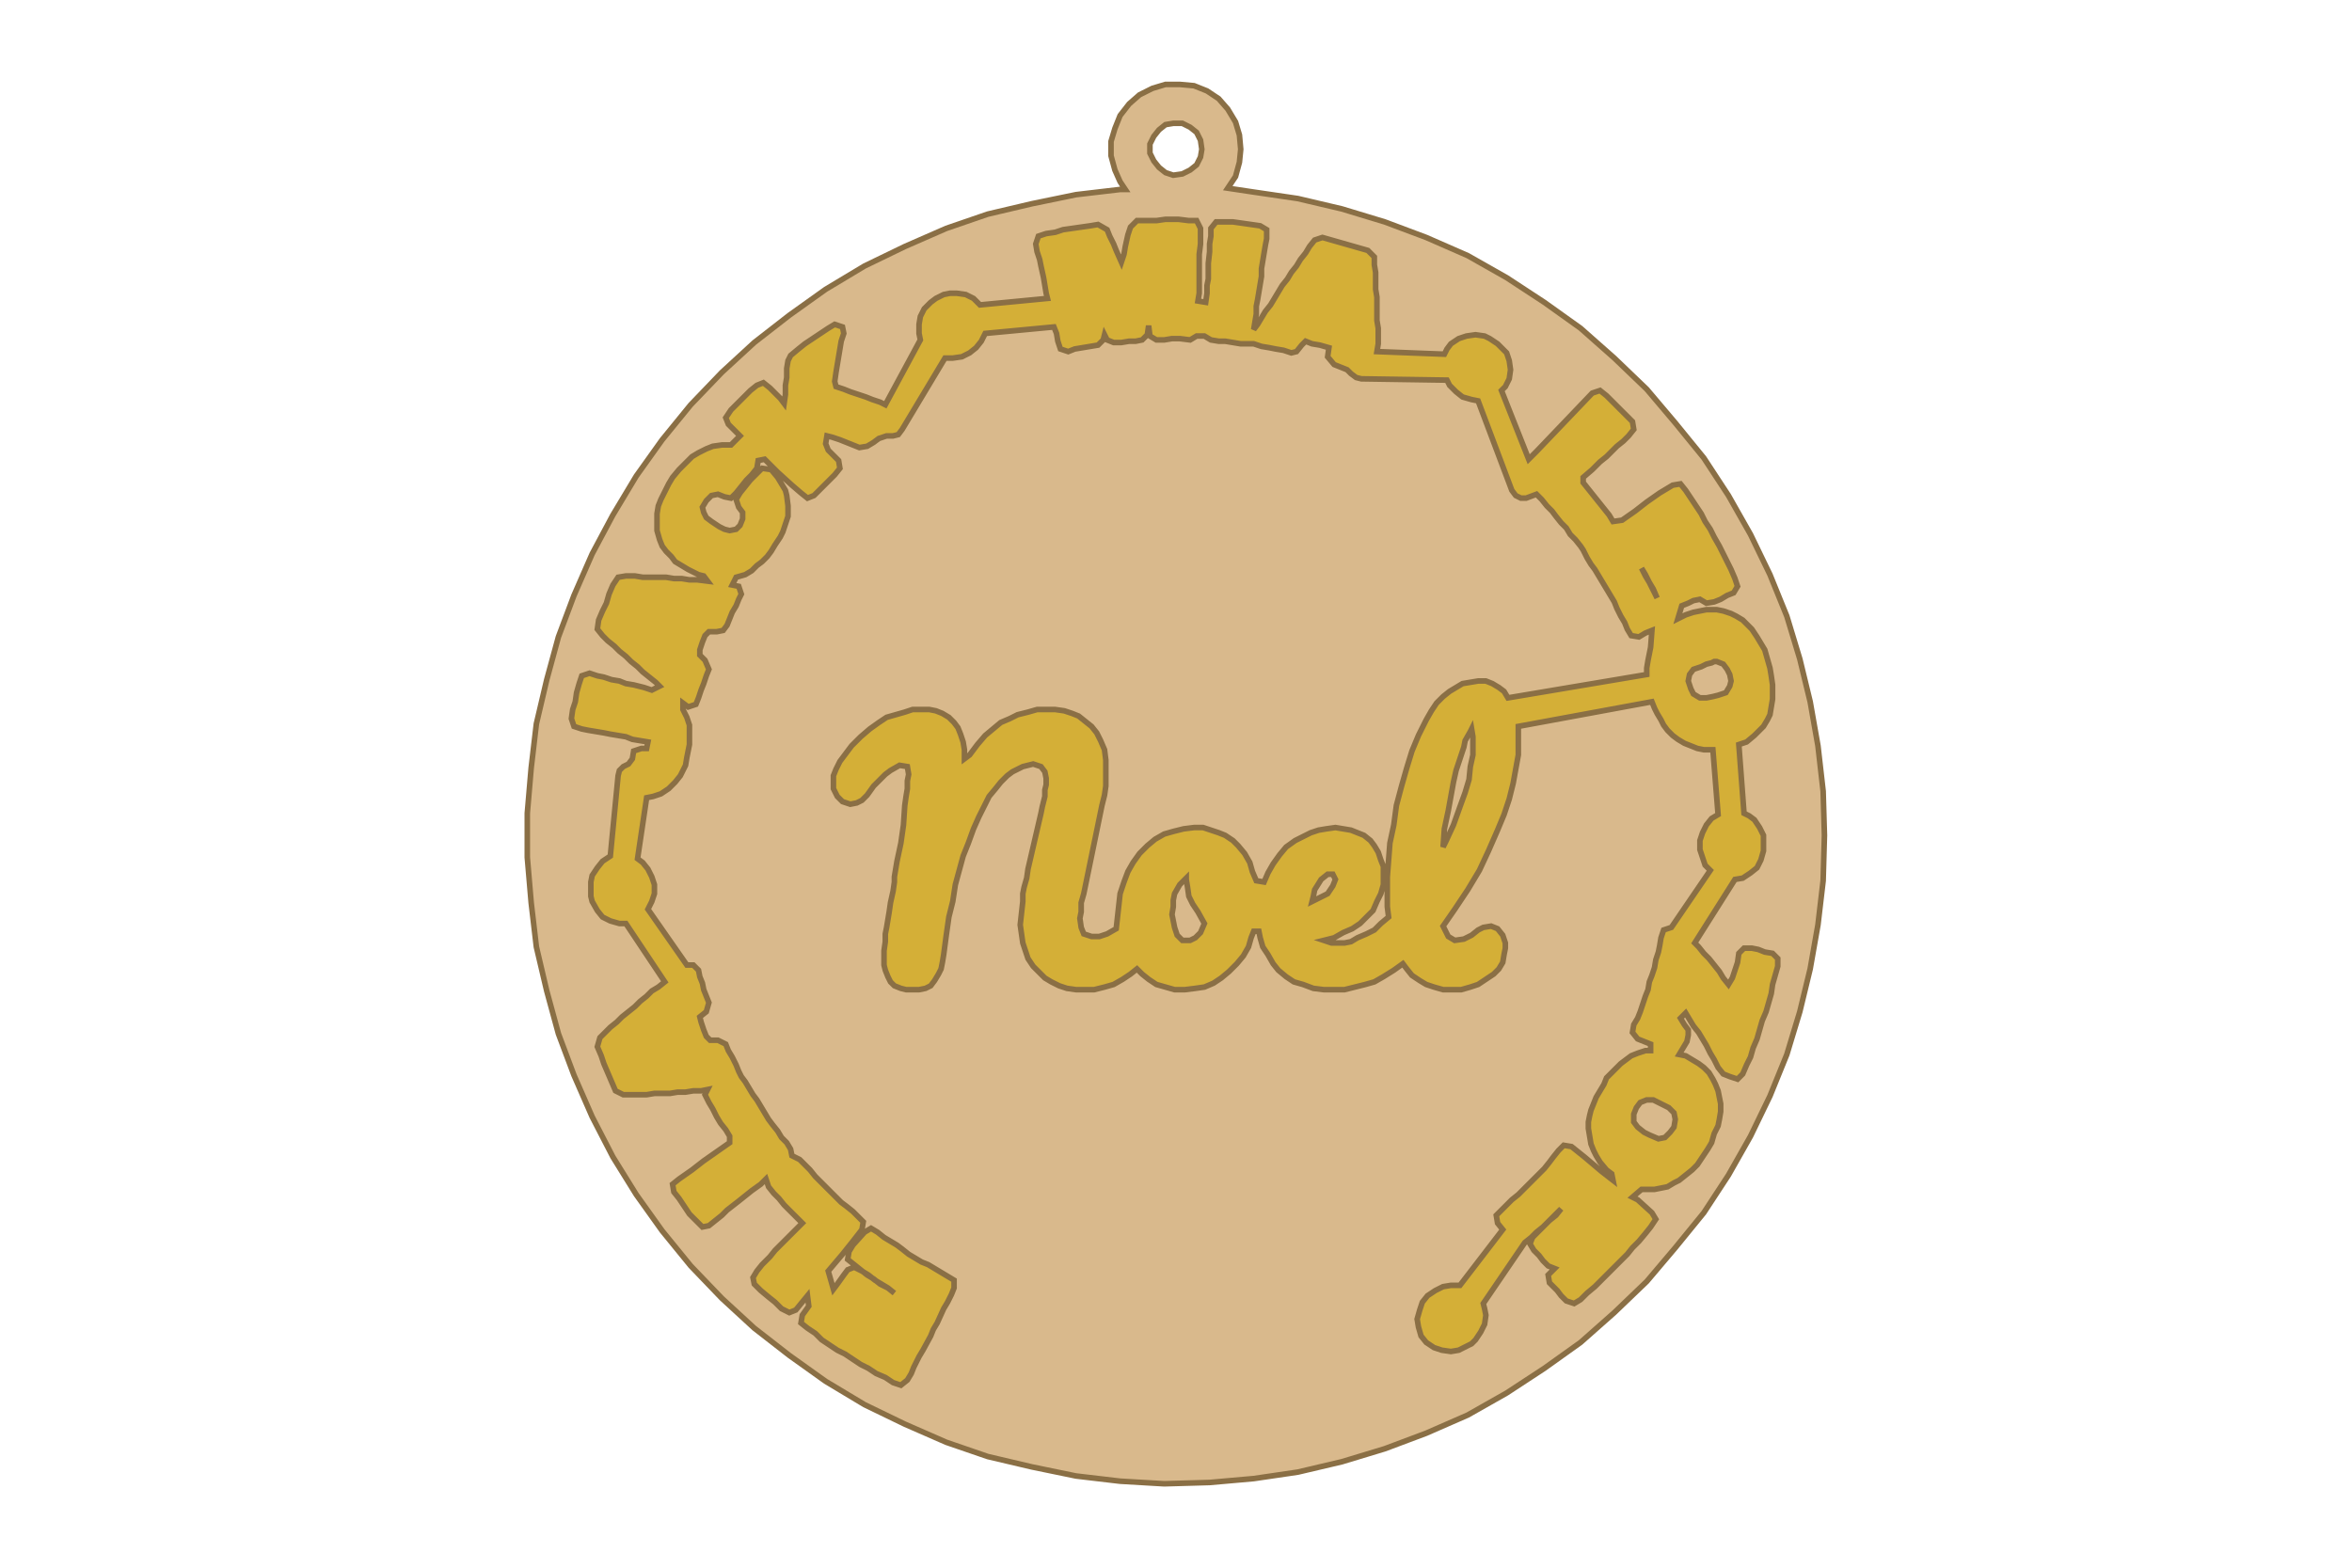
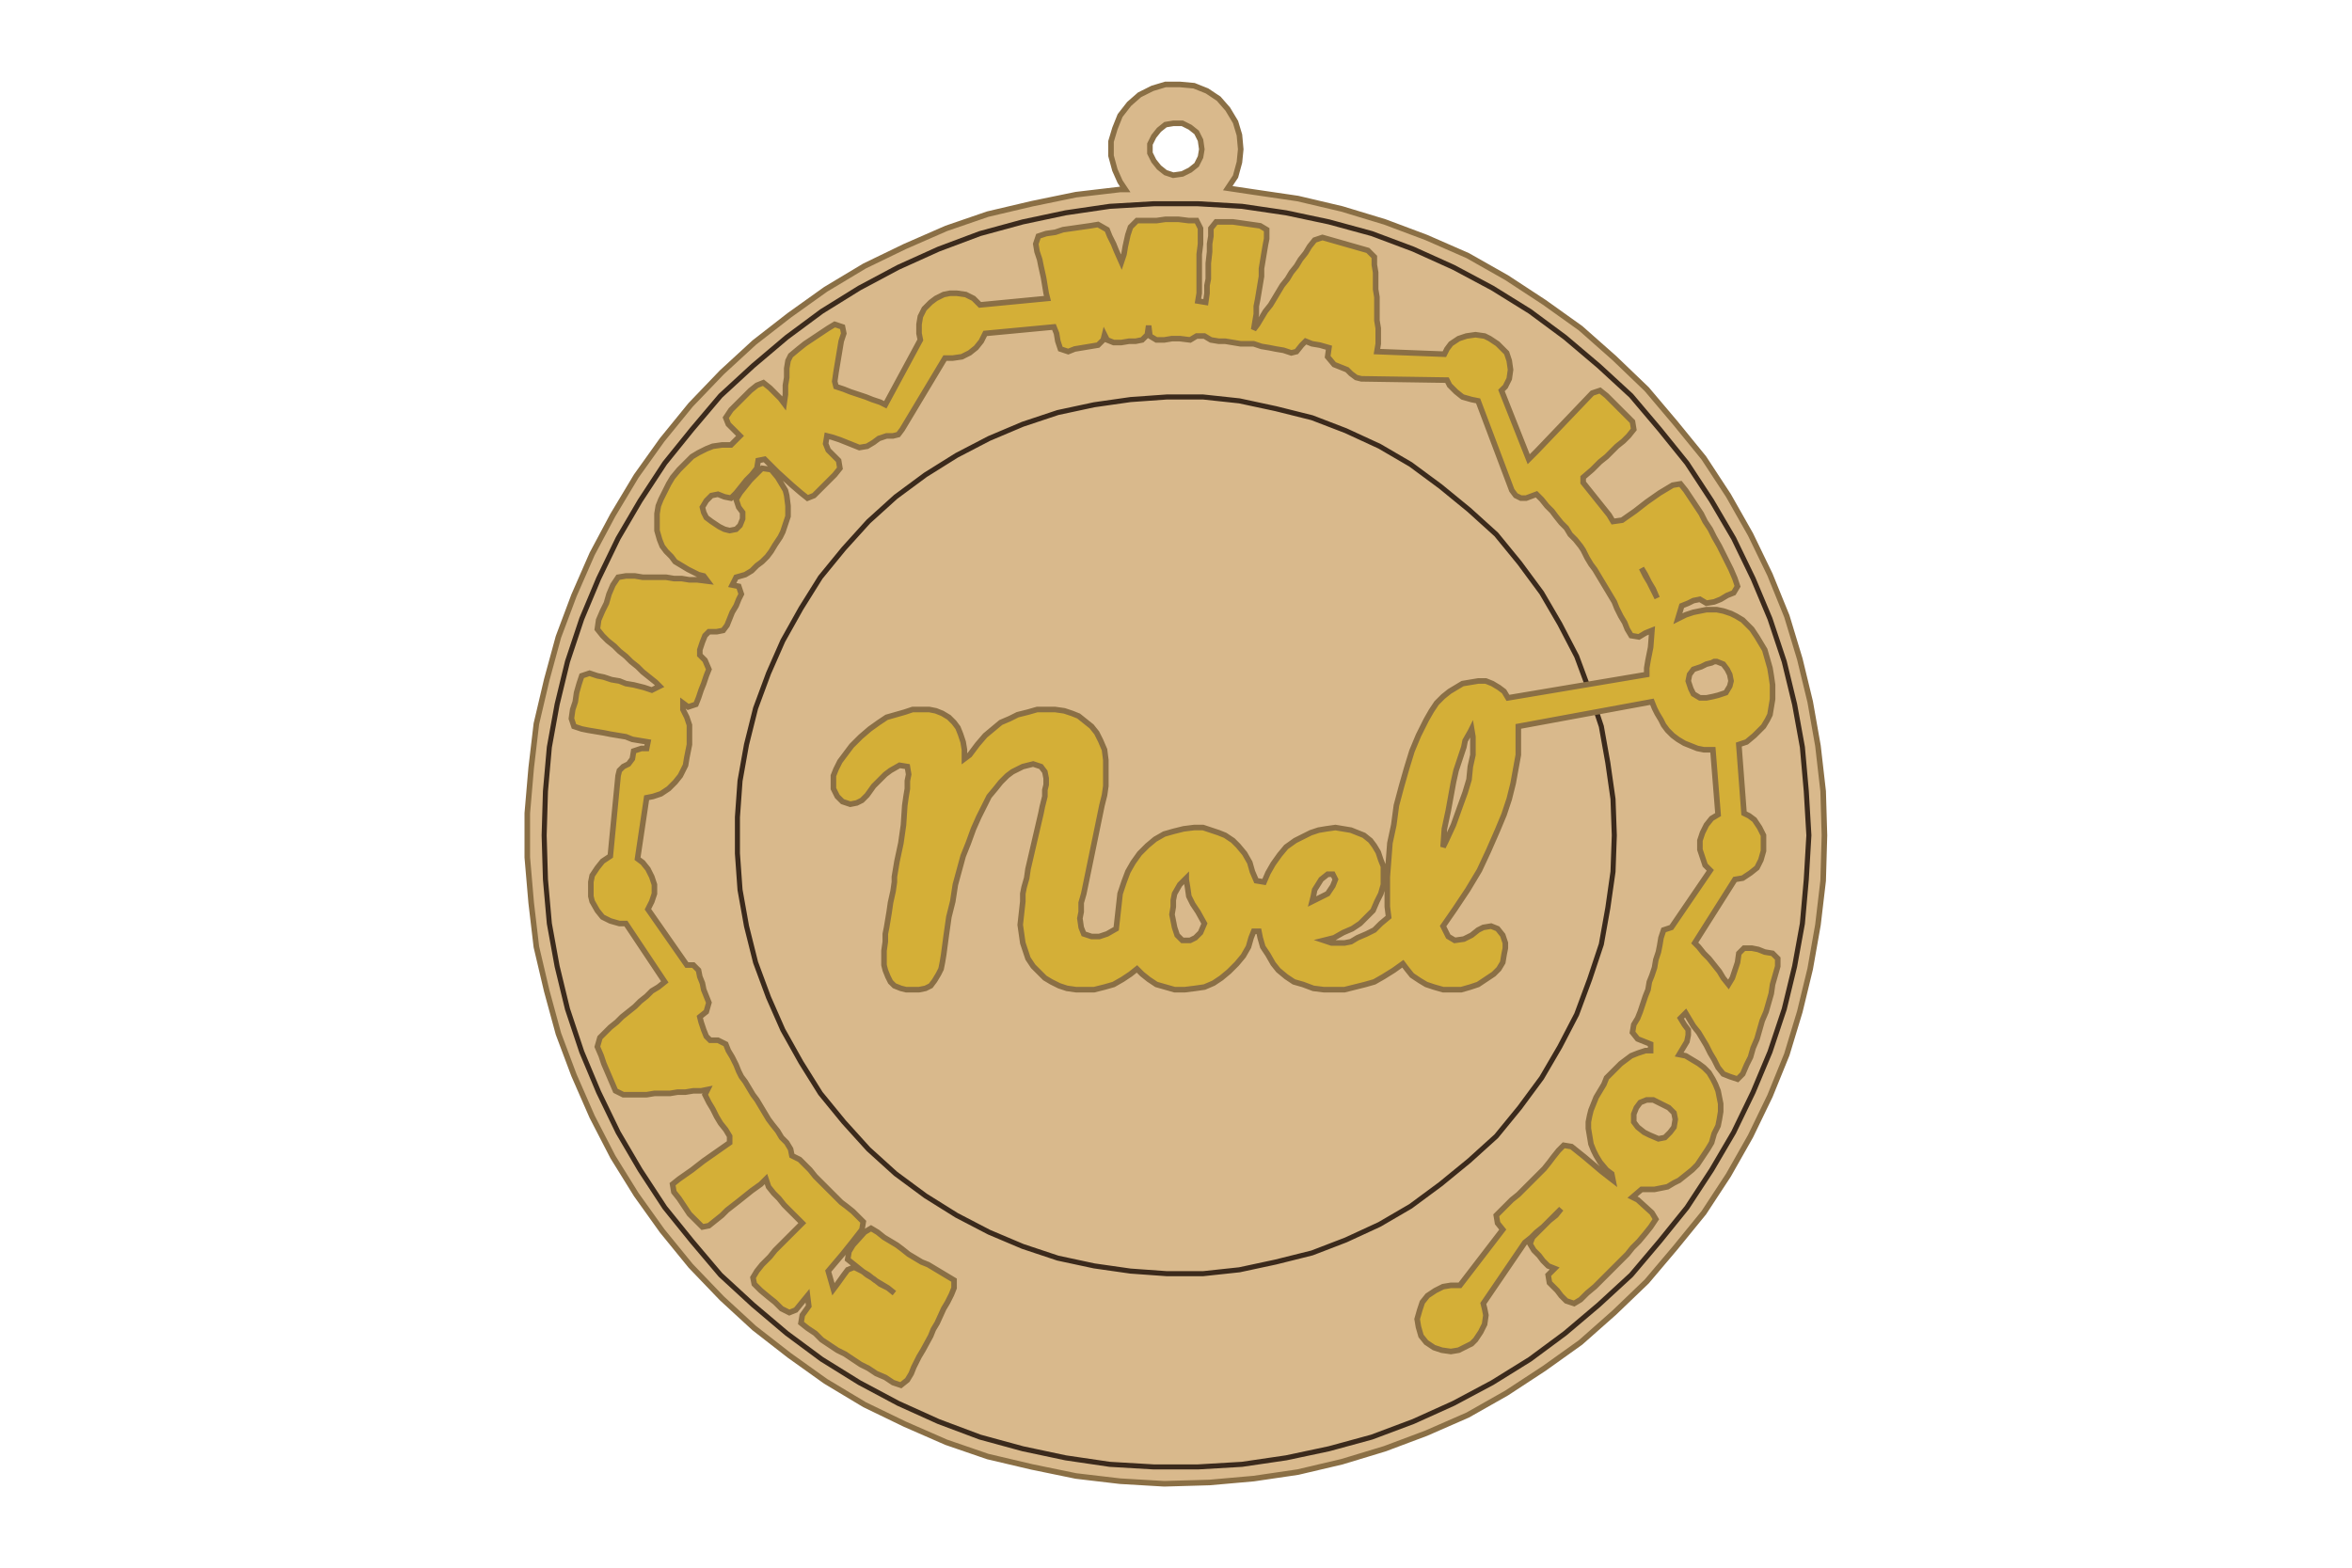
<svg xmlns="http://www.w3.org/2000/svg" width="300" height="200" viewBox="-56.45 -64.41 112.92 120.88">
  <path fill="#D9B98C" fill-rule="evenodd" stroke="#8A6F45" stroke-width=".43" d="m1.4-57.8 1 .4.9.6.7.8.6 1 .3 1 .1 1.1-.1 1-.3 1.1-.6.9 2 .3 3.4.5 3.4.8 3.3 1 3.2 1.2 3.2 1.4 3 1.7 2.9 1.9 2.8 2 2.6 2.3 2.5 2.4 2.2 2.6 2.2 2.7 1.9 2.9 1.7 3 1.5 3.1 1.3 3.2 1 3.3.8 3.3.6 3.4.4 3.5L50 0l-.1 3.5-.4 3.4-.6 3.4-.8 3.3-1 3.3-1.3 3.2-1.5 3.1-1.7 3-1.9 2.9-2.2 2.7-2.2 2.6-2.5 2.4-2.6 2.3-2.8 2-2.9 1.9-3 1.7-3.2 1.4-3.2 1.2-3.3 1-3.4.8-3.4.5-3.4.3-3.5.1-3.4-.2-3.4-.4-3.4-.7-3.4-.8-3.2-1.1-3.2-1.4-3.1-1.5-3-1.8-2.8-2-2.7-2.1-2.5-2.3-2.4-2.5-2.2-2.7-2-2.8-1.8-2.9-1.6-3.1-1.4-3.2-1.2-3.2-.9-3.3-.8-3.4-.4-3.4-.3-3.5v-3.4l.3-3.5.4-3.4.8-3.4.9-3.3 1.2-3.2 1.4-3.2 1.6-3 1.8-3 2-2.8 2.2-2.7 2.4-2.5 2.5-2.3 2.7-2.1 2.8-2 3-1.8 3.1-1.5 3.2-1.4 3.2-1.1 3.4-.8 3.4-.7 3.4-.4h.4l-.4-.6-.4-.9-.3-1.1v-1.1l.3-1 .4-1 .7-.9.8-.7 1-.5 1-.3H.3Zm.5 4.2-.3-.6-.5-.4-.6-.3h-.7l-.6.1-.5.4-.4.5-.3.6v.7l.3.6.4.5.5.4.6.2.7-.1.6-.3.5-.4.3-.6.1-.6Z" />
+   <path fill="none" stroke="#3B2A1C" stroke-linecap="round" stroke-linejoin="round" stroke-width=".39" d="m48.8 0-.2 3.4-.3 3.4-.6 3.3-.8 3.3-1.1 3.3-1.3 3.1-1.5 3.1-1.7 2.9-1.9 2.9-2.1 2.6-2.2 2.6-2.5 2.3-2.6 2.2-2.7 2-2.9 1.8-3 1.6-3.1 1.4-3.2 1.2-3.3.9-3.3.7-3.4.5-3.4.2h-3.4l-3.4-.2-3.4-.5-3.3-.7-3.3-.9-3.2-1.2-3.1-1.4-3-1.6-2.9-1.8-2.7-2-2.6-2.2-2.5-2.3-2.2-2.6-2.1-2.6-1.9-2.9-1.7-2.9-1.5-3.1-1.3-3.1-1.1-3.3-.8-3.3-.6-3.3-.3-3.4-.1-3.4.1-3.4.3-3.4.6-3.3.8-3.3 1.1-3.3 1.3-3.1 1.5-3.1 1.7-2.9 1.9-2.9 2.1-2.6 2.2-2.6 2.5-2.3 2.6-2.2 2.7-2 2.9-1.8 3-1.6 3.1-1.4 3.2-1.2 3.3-.9 3.3-.7 3.4-.5 3.4-.2h3.4l3.4.2 3.4.5 3.3.7 3.3.9 3.2 1.2 3.1 1.4 3 1.6 2.9 1.8 2.7 2 2.6 2.2 2.5 2.3 2.2 2.6 2.1 2.6 1.9 2.9 1.7 2.9 1.5 3.1 1.3 3.1 1.1 3.3.8 3.3.6 3.3.3 3.4zm-15 0-.1 2.8-.4 2.8-.5 2.8-.9 2.7-1 2.7-1.3 2.5-1.4 2.4-1.7 2.3-1.8 2.2-2.1 1.9-2.2 1.8-2.3 1.7-2.4 1.4-2.6 1.2-2.6 1-2.8.7-2.8.6-2.8.3H-.7l-2.8-.2-2.8-.4-2.8-.6-2.7-.9-2.6-1.1-2.5-1.3-2.4-1.5-2.3-1.7-2.1-1.9-1.9-2.1-1.8-2.2-1.5-2.4-1.4-2.5-1.1-2.5-1-2.7-.7-2.8-.5-2.8-.2-2.8v-2.8l.2-2.8.5-2.8.7-2.8 1-2.7 1.1-2.5 1.4-2.5 1.5-2.4 1.8-2.2 1.9-2.1 2.1-1.9 2.3-1.7 2.4-1.5 2.5-1.3 2.6-1.1 2.7-.9 2.8-.6 2.8-.4 2.8-.2h2.8l2.8.3 2.8.6 2.8.7 2.6 1 2.6 1.2 2.4 1.4 2.3 1.7 2.2 1.8 2.1 1.9 1.8 2.2 1.7 2.3 1.4 2.4 1.3 2.5 1 2.7.9 2.7.5 2.8.4 2.8z" />
  <path fill="#D4AF37" fill-rule="evenodd" stroke="#8A6F45" stroke-width=".43" d="m.2-47.5.8.1h.6l.3.6v1.2l-.1.8v3l-.1.6.6.1.1-.7v-.6l.1-.5v-1.2l.1-.9v-.6l.1-.6v-.6l.4-.5h1.3l.7.1.7.1.7.1.5.3v.7l-.1.5-.1.6-.1.6-.1.6v.6l-.1.6-.1.6-.1.6-.1.5v.6l-.1.6-.1.6.3-.4.3-.5.3-.5.4-.5.3-.5.3-.5.3-.5.4-.5.3-.5.4-.5.3-.5.4-.5.3-.5.4-.5.6-.2.7.2.7.2.7.2.7.2.7.2.5.5v.6l.1.6v1.3l.1.6v1.8l.1.6v1.2l-.1.6 5.2.2.2-.4.3-.4.6-.4.6-.2.7-.1.7.1.4.2.6.4.3.3.4.4.2.6.1.7-.1.7-.3.6-.3.3 2.1 5.3.6-.6 4.3-4.5.6-.2.5.4.5.5.5.5.5.5.5.5.1.6-.4.5-.4.4-.5.4-.4.4-.4.4-.5.4-.6.6-.7.6v.4l.4.5.4.5.4.5.4.5.4.5.3.5.7-.1 1-.7.9-.7 1-.7.5-.3.5-.3.6-.1.4.5.4.6.4.6.4.6.3.6.4.6.3.6.4.7.3.6.3.6.3.6.3.7.2.6-.3.5-.5.2-.5.3-.5.2-.6.1-.5-.3-.5.1-.4.2-.5.2-.3 1 .6-.3.6-.2 1-.2h.8l.5.1.6.2.4.2.5.3.4.4.3.3.4.6.3.5.3.5.2.7.2.7.1.6.1.7v1.1l-.1.6-.1.6-.2.4-.3.5-.4.4-.3.3-.6.5-.6.2.4 5.3.4.2.4.3.4.6.3.6v1.2l-.2.7-.3.6-.5.4-.6.4-.6.1L40 8.3l.3.3.4.5.4.4.4.5.4.5.3.5.4.5.3-.5.2-.6.2-.6.1-.7.4-.4h.6l.5.1.5.2.6.1.4.4v.6l-.2.7-.2.7-.1.7-.2.7-.2.7-.3.7-.2.7-.2.7-.3.7-.2.7-.3.6-.3.7-.4.4-.6-.2-.5-.2-.4-.5-.3-.6-.3-.5-.3-.6-.3-.5-.3-.5-.4-.5-.3-.5-.3-.5-.4.4.3.5.3.4v.4l-.1.5-.6 1 .5.1.5.3.5.3.4.3.4.4.3.5.2.4.2.5.1.5.1.5v.6l-.1.6-.1.5-.3.6-.2.7-.3.5-.4.6-.4.6-.4.4-.5.4-.5.4-.4.2-.5.3-.5.1-.5.1h-1l-.7.6.4.2 1.1 1 .3.5-.4.6-.4.5-.5.6-.5.5-.4.5-.5.5-.5.5-.5.5-.5.5-.5.5-.6.5-.5.5-.5.3-.6-.2-.4-.4-.3-.4-.6-.6-.1-.6.5-.5-.5-.2-.4-.4-.3-.4-.4-.4-.3-.5.2-.5.4-.4.5-.5.4-.4.5-.4.4-.5-.5.5-.4.4-.5.5-.5.4-.4.4-.5.4-3.2 4.7.1.4.1.5-.1.7-.3.6-.4.6-.3.3-.6.3-.4.2-.6.1-.7-.1-.6-.2-.6-.4-.4-.5-.2-.7-.1-.6.2-.7.2-.6.4-.5.6-.4.6-.3.6-.1h.7l3.3-4.3-.4-.5-.1-.6.4-.4.4-.4.4-.4.5-.4.4-.4.4-.4.4-.4.4-.4.4-.4.4-.5.3-.4.4-.5.4-.4.6.1 1 .8 1.3 1.1.9.7-.1-.5-.4-.3-.5-.6-.3-.5-.2-.4-.2-.5-.1-.6-.1-.6v-.5l.1-.5.1-.4.2-.5.2-.5.3-.5.3-.5.2-.5.4-.4.4-.4.3-.3.4-.3.4-.3.5-.2.6-.2h.4v-.5l-.5-.2-.5-.2-.4-.5.1-.6.3-.5.2-.5.2-.6.2-.6.2-.5.1-.6.2-.5.2-.6.1-.6.2-.6.1-.5.1-.6.2-.6.6-.2 3-4.4-.4-.4-.2-.6-.2-.6V.4l.2-.6.3-.6.4-.5.5-.3-.4-5h-.7l-.5-.1-.5-.2-.5-.2-.5-.3-.4-.3-.4-.4-.3-.4-.2-.4-.3-.5-.2-.4-.2-.5-10.3 1.9v2.2l-.2 1.1L26-4l-.3 1.2-.4 1.2-.5 1.2-.7 1.6-.7 1.5-.9 1.5-1 1.5-.9 1.3.2.4.2.4.5.3.7-.1.6-.3.5-.4.4-.2.6-.1.5.2.4.5.2.6v.4l-.1.5-.1.6-.3.5-.4.4-.6.4-.6.4-.6.2-.7.2h-1.4l-.7-.2-.6-.2-.5-.3-.6-.4-.4-.5-.3-.4-.7.5-.8.5-.7.4-.7.2-.8.2-.8.2h-1.6l-.8-.1-.8-.3-.7-.2-.6-.4-.6-.5-.4-.5-.4-.7-.4-.6-.2-.7-.1-.5H6l-.2.5-.2.7-.4.7-.5.6-.6.6-.6.5-.6.4-.7.3-.7.1-.8.1h-.8l-.7-.2-.7-.2-.6-.4-.5-.4-.4-.4-.5.4-.6.4-.7.4-.7.2-.8.2h-1.4l-.7-.1-.6-.2-.6-.3-.5-.3-.5-.5-.4-.4-.4-.6-.2-.6-.2-.6-.1-.7-.1-.7.1-.9.1-.9v-.6l.1-.5.2-.7.1-.7 1-4.3.1-.5.2-.8v-.5l.1-.4v-.5l-.1-.5-.3-.4-.6-.2-.8.2-.8.4-.4.3-.5.5-.4.5-.5.6-.4.8-.4.8-.4.9-.4 1.1-.4 1-.3 1.1-.3 1.1-.2 1.3-.3 1.2-.2 1.4-.2 1.5-.1.6-.1.5-.2.4-.3.5-.3.4-.4.2-.5.1h-1l-.4-.1-.5-.2-.3-.3-.2-.4-.2-.5-.1-.4V8.9l.1-.7v-.6l.1-.5.1-.6.1-.6.1-.7.2-.9.1-.7v-.4l.1-.6.1-.6.3-1.4.2-1.4.1-1.5.1-.7.1-.6v-.6l.1-.5-.1-.6-.6-.1-.7.4-.4.3-.4.4-.5.5-.5.7-.4.4-.4.2-.5.1-.6-.2-.4-.4-.3-.6v-1l.2-.5.3-.6.3-.4.6-.8.7-.7.7-.6.7-.5.6-.4.7-.2.7-.2.6-.2h1.3l.5.1.5.2.5.3.4.4.3.4.2.5.2.6.1.6v.7l.4-.3.6-.8.6-.7.6-.5.6-.5.7-.3.6-.3.8-.2.7-.2h1.4l.7.1.6.2.5.2.5.4.5.4.4.5.3.6.3.7.1.8v2l-.1.7-.2.8-1.4 6.8-.2.7v.7l-.1.5.1.7.2.5.6.2h.6l.6-.2.7-.4.1-.9.1-.9.1-.9.3-.9.3-.8.4-.7.5-.7.6-.6.6-.5.7-.4.7-.2.8-.2.8-.1h.7l.6.2.6.2.5.2.6.4.4.4.5.6.4.7.2.7.3.7.6.1.3-.7.4-.7.5-.7.5-.6.7-.5.6-.3.6-.3.6-.2.6-.1.7-.1.6.1.6.1.5.2.5.2.5.4.3.4.3.5.2.6.2.5v1.4l-.2.7-.3.6-.3.7-.5.5-.5.5-.6.4-.7.3-.7.4-.8.2.6.2h1l.5-.1.5-.3.7-.3.6-.3.5-.5.6-.5-.1-.8V3.2l.1-1.3.1-1.3.3-1.4.2-1.5.4-1.5.4-1.4.4-1.3.5-1.2.6-1.2.4-.7.4-.6.5-.5.5-.4.5-.3.5-.3.6-.1.6-.1h.6l.5.2.5.3.4.3.3.5 10.7-1.8v-.5l.1-.6.1-.5.1-.5.1-1.3-.5.2-.5.3-.6-.1-.3-.5-.2-.5-.3-.5-.3-.6-.2-.5-.3-.5-.3-.5-.3-.5-.3-.5-.3-.5-.3-.4-.3-.5-.3-.6-.2-.3-.4-.5-.4-.4-.3-.5-.4-.4-.4-.5-.3-.4-.4-.4-.4-.5-.4-.4-.8.3h-.4l-.4-.2-.3-.4-2.6-6.9-.5-.1-.7-.2-.5-.4-.5-.5-.2-.4-6.6-.1-.4-.1-.4-.3-.3-.3-.5-.2-.5-.2-.5-.6.1-.7-.7-.2-.6-.1-.5-.2-.3.3-.4.5-.4.1-.6-.2-.6-.1-.5-.1-.6-.1-.6-.2H5l-.6-.1-.6-.1h-.5l-.6-.1-.5-.3h-.6l-.5.3-.8-.1h-.6l-.6.1h-.6l-.5-.3-.1-.8-.1.7-.4.4-.5.1h-.5l-.6.1h-.6l-.5-.2-.2-.4-.1.4-.4.4-.6.1-.6.1-.6.1-.5.2-.6-.2-.2-.6-.1-.6-.2-.5-5.3.5-.3.6-.4.5-.5.4-.6.3-.7.1h-.6l-3.3 5.5-.3.4-.4.1h-.5l-.6.2-.4.3-.5.3-.6.1-.5-.2-.5-.2-.5-.2-.6-.2-.4-.1-.1.6.2.5.4.4.4.4.1.6-.4.5-.4.4-.4.4-.4.4-.4.4-.5.2-.5-.4-.7-.6-1.1-1-1-1-.5.1-.1.6-.4.5-.4.4-.4.5-.4.5-.4.4-.5-.1-.5-.2-.5.1-.4.4-.3.5.1.4.2.4.4.3.6.4.4.2.4.1.5-.1.3-.3.2-.5v-.5l-.3-.4-.2-.6.3-.5.4-.5.4-.5.5-.5.4-.4.7.1.5.6.3.5.3.5.1.4.1.8v.8l-.2.6-.2.6-.2.4-.4.6-.3.5-.3.4-.4.4-.4.3-.4.4-.5.3-.7.2-.3.6.5.1.2.6-.2.4-.2.5-.3.5-.2.5-.2.5-.3.4-.5.1h-.6l-.3.3-.2.5-.2.6v.4l.4.4.3.7-.2.5-.2.6-.2.5-.2.6-.2.5-.6.2-.4-.3v.5l.3.6.2.6V-7l-.1.5-.1.5-.1.6-.2.4-.2.4-.4.5-.5.5-.6.4-.6.2-.5.1-.7 4.7.4.3.4.5.3.6.2.6v.7l-.2.6-.3.6 3 4.3h.5l.4.4.1.5.2.5.1.5.2.5.2.5-.2.7-.5.4.1.4.2.6.2.5.3.3h.6l.6.3.2.5.3.5.3.6.2.5.2.4.3.4.3.5.3.5.3.4.3.5.3.5.3.5.3.4.4.5.3.5.4.4.3.5.1.5.6.3.4.4.4.4.4.5.4.4.4.4.4.4.4.4.4.4.4.3.5.4.4.4.4.4-.1.6-.7.9-.8 1-1.1 1.3.4 1.4.3-.4.5-.7.3-.4.5-.2.6.3.5.3.5.4.5.3.5.3.5.4-.5-.4-.6-.3-.5-.4-.5-.3-.5-.4-.5-.4-.5-.4.1-.6.3-.5.9-1 .5-.3.5.3.5.4.5.3.5.3.4.3.5.4.5.3.5.3.5.2.5.3.5.3.5.3.5.3v.6l-.2.5-.3.6-.3.5-.5 1.1-.3.5-.2.5-.6 1.1-.3.5-.4.8-.2.5-.3.5-.5.4-.6-.2-.6-.4-.7-.3-.6-.4-.6-.3-.6-.4-.6-.4-.6-.3-.6-.4-.6-.4-.5-.5-.6-.4-.5-.4.1-.6.5-.7-.1-.8-.9 1.1-.5.2-.6-.3-.5-.5-.5-.4-.6-.5-.5-.5-.1-.5.3-.5.4-.5.6-.6.4-.5.6-.6.7-.7.4-.4.4-.4-.5-.5-.4-.4-.5-.5-.4-.5-.4-.4-.4-.5-.2-.6-.4.4-.7.5-1 .8-.9.7-.4.4-.5.4-.5.4-.5.1-.5-.5-.5-.5-.4-.6-.4-.6-.4-.5-.1-.6.5-.4 1-.7.9-.7 1-.7 1-.7v-.5l-.3-.5-.4-.5-.3-.5-.3-.6-.3-.5-.3-.6.2-.4-.5.1h-.6l-.6.1h-.6l-.6.1h-1.2l-.6.1h-1.8l-.6-.3-.3-.7-.3-.7-.3-.7-.2-.6-.3-.7.2-.7.4-.4.4-.4.5-.4.4-.4.5-.4.5-.4.4-.4.5-.4.4-.4.5-.3.5-.4-3-4.5h-.5l-.7-.2-.6-.3-.4-.5-.4-.7-.1-.4V3.6l.1-.5.4-.6.4-.5.6-.4.6-6.2.1-.4.3-.3.4-.2.3-.4.1-.6.6-.2h.4l.1-.5-.6-.1-.6-.1-.5-.2-.6-.1-.6-.1-.5-.1-.6-.1-.6-.1-.5-.1-.6-.2-.2-.6.1-.7.2-.6.1-.7.2-.7.2-.6.6-.2.6.2.5.1.6.2.6.1.5.2.6.1.8.2.6.2.6-.3-.3-.3-.5-.4-.5-.4-.4-.4-.5-.4-.4-.4-.5-.4-.4-.4-.5-.4-.4-.4-.4-.5.1-.7.3-.7.3-.6.2-.7.3-.7.4-.6.6-.1h.7l.6.1h1.8l.6.1h.6l.6.1h.6l.8.1-.3-.4-.4-.1-.8-.4-.5-.3-.5-.3-.3-.4-.4-.4-.3-.4-.2-.5-.2-.7v-1.3l.1-.6.2-.5.3-.6.3-.6.3-.5.5-.6.5-.5.5-.5.5-.3.6-.3.5-.2.7-.1h.7l.7-.7-.9-.9-.2-.5.4-.6.5-.5.5-.5.5-.5.5-.4.5-.2.5.4.4.4.4.4.3.4.1-.7v-.7l.1-.6v-.7l.1-.6.2-.4.6-.5.5-.4.6-.4.6-.4.6-.4.5-.3.6.2.1.5-.2.6-.1.6-.1.6-.1.6-.1.6-.1.7.1.4.6.2.5.2.6.2.6.2.5.2.6.2.4.2 2.7-5-.1-.5v-.7l.1-.6.3-.6.5-.5.4-.3.6-.3.5-.1h.5l.7.1.6.3.5.5 5.2-.5-.1-.4-.1-.6-.1-.6-.2-.9-.1-.5-.2-.6-.1-.6.2-.6.6-.2.7-.1.6-.2.7-.1.7-.1.7-.1.6-.1.7.4.2.5.3.6.2.5.4.9.2-.6.1-.6.2-.9.2-.6.5-.5h1.5l.7-.1h.7Zm36.1 67.9-.5.2-.3.4-.2.5v.6l.3.4.5.4.4.2.7.3.5-.1.4-.4.3-.4.1-.6-.1-.5-.4-.4-.4-.2-.4-.2-.4-.2h-.3ZM.7 3.4l-.4.4-.4.7-.1.5v.5l-.1.6.1.5.1.5.2.6.4.4h.6l.4-.2.4-.4.3-.7-.5-.9-.4-.6-.3-.6L.9 4l-.1-.6v-.1Zm11-.4-.5.4-.5.8-.1.5-.1.4.8-.4.4-.2.4-.6.2-.5-.2-.4h-.2Zm11-11-.4.7-.1.5-.3.9-.3.9-.2.9-.2 1.1-.2 1.1-.3 1.4-.1 1.4.2-.4.6-1.3.5-1.4.4-1.1.3-1 .1-1 .2-.9v-1.4l-.1-.6Zm18.6-5.3-.4.1-.4.2-.6.2-.3.4-.1.5.2.6.2.4.5.3h.5l.5-.1.4-.1.6-.2.3-.5.1-.4-.1-.5-.2-.4-.3-.4-.5-.2h-.2Zm-5.4-7.3.3.6.3.5.3.6.3.6-.3-.7-.3-.5-.3-.6z" />
</svg>
